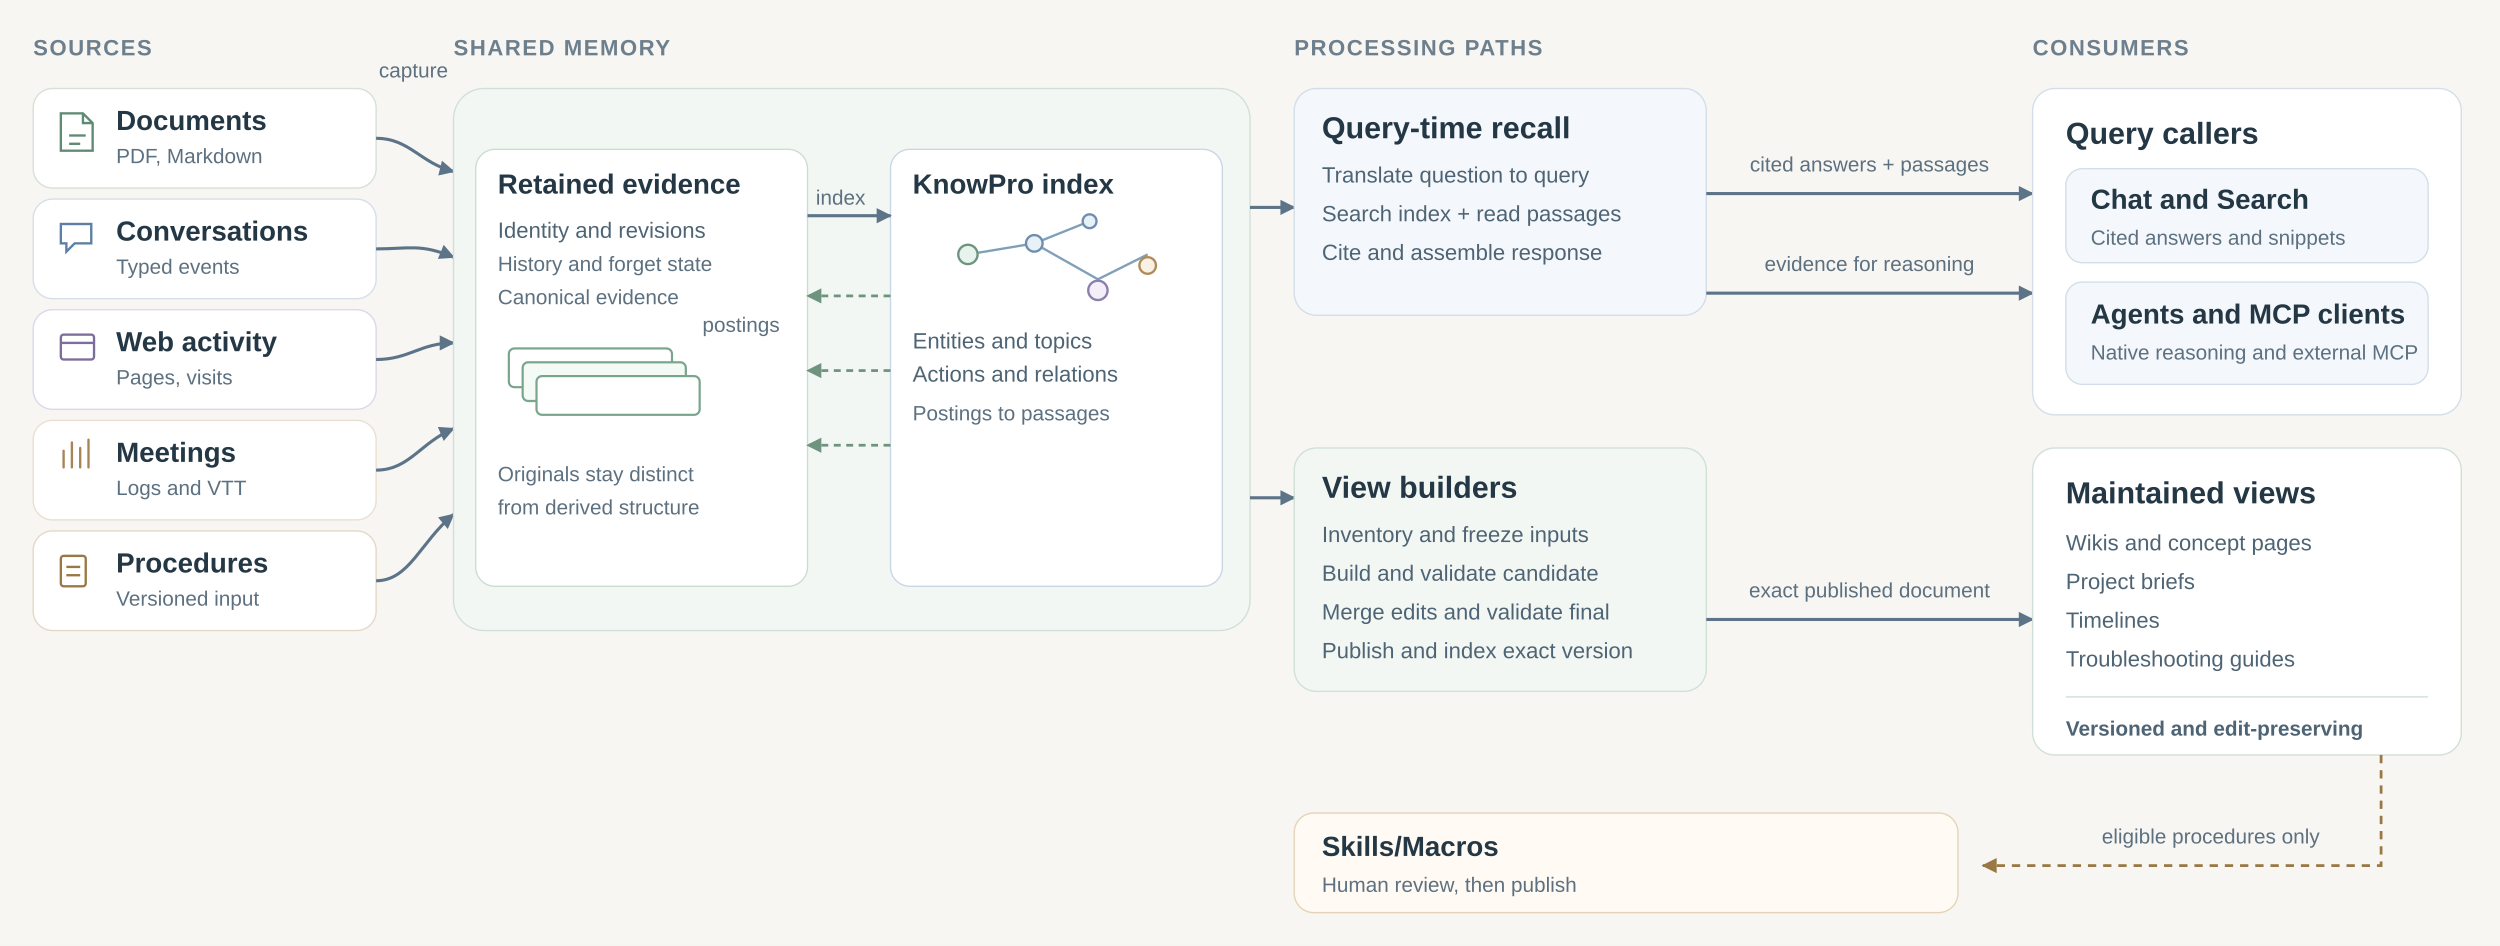
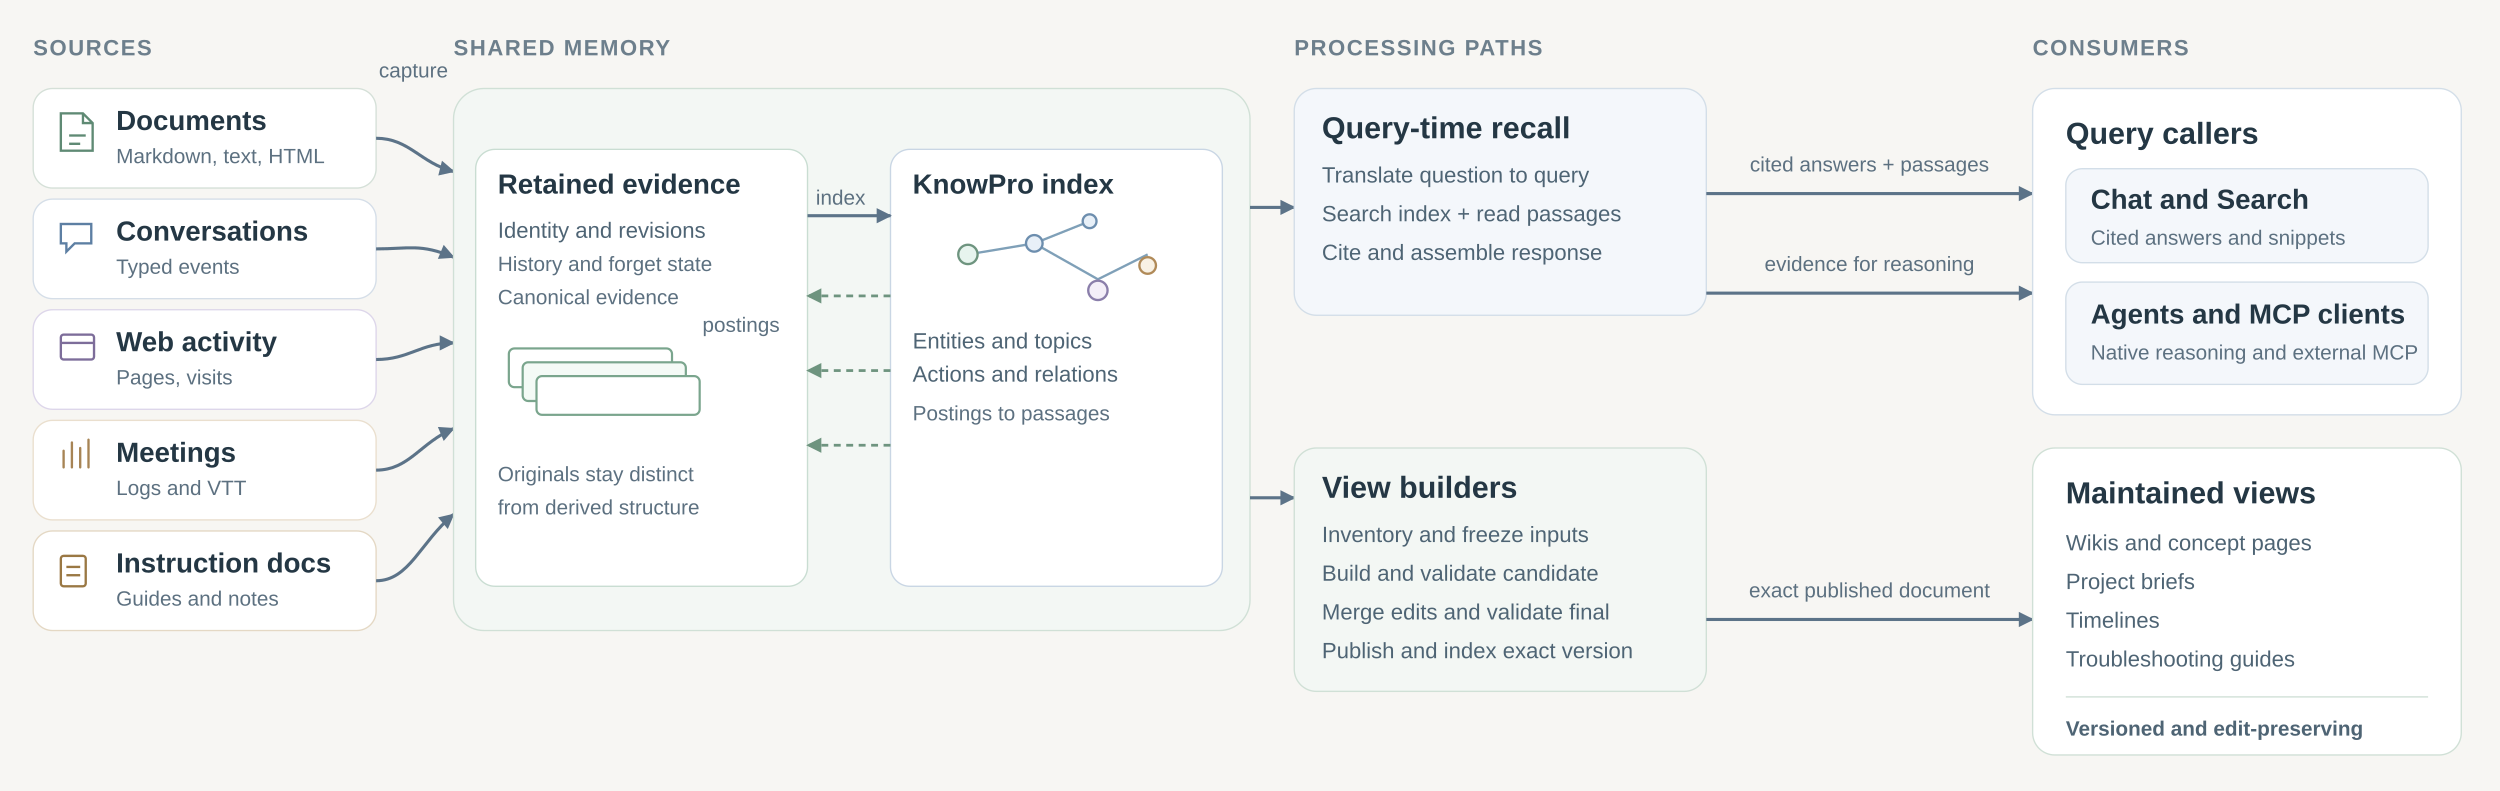
- <svg xmlns="http://www.w3.org/2000/svg" width="1808" height="684" viewBox="0 0 1808 684" role="img" aria-labelledby="hybrid-title hybrid-desc">
+ <svg xmlns="http://www.w3.org/2000/svg" width="1808" height="572" viewBox="0 0 1808 572" role="img" aria-labelledby="hybrid-title hybrid-desc">
  <defs>
    <marker id="arrow" markerWidth="11" markerHeight="11" refX="10" refY="5.5" orient="auto" markerUnits="userSpaceOnUse">
      <path d="M0 0 11 5.5 0 11z" fill="#5c7388" />
    </marker>
    <marker id="post" markerWidth="11" markerHeight="11" refX="10" refY="5.5" orient="auto" markerUnits="userSpaceOnUse">
      <path d="M0 0 11 5.5 0 11z" fill="#6e947f" />
-     </marker>
-     <marker id="optional" markerWidth="11" markerHeight="11" refX="10" refY="5.5" orient="auto" markerUnits="userSpaceOnUse">
-       <path d="M0 0 11 5.5 0 11z" fill="#9a7844" />
    </marker>
    <style>
      text { font-family: "Segoe UI", Arial, sans-serif; fill: #243744; }
      .cap { font-size: 16px; font-weight: 700; fill: #6d7f8c; letter-spacing: 1.1px; }
      .h { font-size: 20px; font-weight: 700; }
      .h22 { font-size: 22px; font-weight: 700; }
      .body { font-size: 16px; fill: #4e6474; }
      .small { font-size: 15px; fill: #5c7080; }
      .tag { font-size: 15px; font-weight: 600; fill: #4e6474; }
      .edge { fill: none; stroke: #5c7388; stroke-width: 2.25; marker-end: url(#arrow); }
      .post { fill: none; stroke: #6e947f; stroke-width: 2; stroke-dasharray: 5 4; marker-end: url(#post); }
-       .opt { fill: none; stroke: #9a7844; stroke-width: 2; stroke-dasharray: 6 5; marker-end: url(#optional); }
    </style>
  </defs>
-   <rect width="1808" height="684" fill="#f7f6f3" />
+   <rect width="1808" height="572" fill="#f7f6f3" />
  <text x="24" y="40" class="cap">SOURCES</text>
  <text x="328" y="40" class="cap">SHARED MEMORY</text>
  <text x="936" y="40" class="cap">PROCESSING PATHS</text>
  <text x="1470" y="40" class="cap">CONSUMERS</text>
  <g data-card="documents">
    <rect x="24" y="64" width="248" height="72" rx="14" fill="#fff" stroke="#d5e0d8" />
    <path d="M44 82h16l7 7v20H44z M60 82v7h7 M50 98h12 M50 104h8" fill="none" stroke="#5f8a74" stroke-width="1.7" />
    <text x="84" y="94" class="h">Documents</text>
-     <text x="84" y="118" class="small">PDF, Markdown</text>
+     <text x="84" y="118" class="small">Markdown, text, HTML</text>
  </g>
  <g data-card="conversations">
    <rect x="24" y="144" width="248" height="72" rx="14" fill="#fff" stroke="#d5dee8" />
    <path d="M44 162h22v14H54l-6 6v-6h-4z" fill="none" stroke="#5d7fa3" stroke-width="1.7" />
    <text x="84" y="174" class="h">Conversations</text>
    <text x="84" y="198" class="small">Typed events</text>
  </g>
  <g data-card="web">
    <rect x="24" y="224" width="248" height="72" rx="14" fill="#fff" stroke="#ddd6ea" />
    <rect x="44" y="242" width="24" height="18" rx="2" fill="none" stroke="#7d6d9a" stroke-width="1.7" />
    <path d="M44 248h24" stroke="#7d6d9a" stroke-width="1.7" />
    <text x="84" y="254" class="h">Web activity</text>
    <text x="84" y="278" class="small">Pages, visits</text>
  </g>
  <g data-card="meetings">
    <rect x="24" y="304" width="248" height="72" rx="14" fill="#fff" stroke="#eadfce" />
    <path d="M46 326v12 M52 320v18 M58 324v14 M64 318v20" fill="none" stroke="#a78455" stroke-width="1.7" stroke-linecap="round" />
    <text x="84" y="334" class="h">Meetings</text>
    <text x="84" y="358" class="small">Logs and VTT</text>
  </g>
  <g data-card="procedures">
    <rect x="24" y="384" width="248" height="72" rx="14" fill="#fff" stroke="#e4d8c4" />
    <rect x="44" y="402" width="18" height="22" rx="2" fill="none" stroke="#9a7844" stroke-width="1.7" />
    <path d="M48 410h10 M48 416h10" stroke="#9a7844" stroke-width="1.7" />
-     <text x="84" y="414" class="h">Procedures</text>
-     <text x="84" y="438" class="small">Versioned input</text>
+     <text x="84" y="414" class="h">Instruction docs</text>
+     <text x="84" y="438" class="small">Guides and notes</text>
  </g>
  <path d="M272 100C296 100 304 118 328 124" class="edge" />
  <path d="M272 180C296 180 304 176 328 186" class="edge" />
  <path d="M272 260C296 260 304 248 328 248" class="edge" />
  <path d="M272 340C296 340 304 320 328 310" class="edge" />
  <path d="M272 420C296 420 304 392 328 372" class="edge" />
  <text x="274" y="56" class="small">capture</text>
  <rect x="328" y="64" width="576" height="392" rx="22" fill="#f3f7f4" stroke="#d0e0d6" />
  <g data-card="evidence">
    <rect x="344" y="108" width="240" height="316" rx="14" fill="#fff" stroke="#c9ddd2" />
    <text x="360" y="140" class="h">Retained evidence</text>
    <text x="360" y="172" class="body">Identity and revisions</text>
    <text x="360" y="196" class="small">History and forget state</text>
    <text x="360" y="220" class="small">Canonical evidence</text>
    <g fill="none" stroke="#7aa58d" stroke-width="1.6">
      <rect x="368" y="252" width="118" height="28" rx="4" />
      <rect x="378" y="262" width="118" height="28" rx="4" fill="#f4faf6" />
      <rect x="388" y="272" width="118" height="28" rx="4" fill="#fff" />
    </g>
    <text x="360" y="348" class="small">Originals stay distinct</text>
    <text x="360" y="372" class="small">from derived structure</text>
  </g>
  <g data-card="index">
    <rect x="644" y="108" width="240" height="316" rx="14" fill="#fff" stroke="#c9d6e4" />
    <text x="660" y="140" class="h">KnowPro index</text>
    <g fill="none" stroke="#7fa0b8" stroke-width="1.7">
      <path d="M700 184l48-8 46 26 36-18 M748 176l40-16" />
      <circle cx="700" cy="184" r="7" fill="#e7f4ee" stroke="#6e947f" />
      <circle cx="748" cy="176" r="6" fill="#e8f0f8" stroke="#6d8eae" />
      <circle cx="794" cy="210" r="7" fill="#f3eef8" stroke="#8a7eaa" />
      <circle cx="830" cy="192" r="6" fill="#f8f1e4" stroke="#b08a58" />
      <circle cx="788" cy="160" r="5" fill="#e8f0f8" stroke="#6d8eae" />
    </g>
    <text x="660" y="252" class="body">Entities and topics</text>
    <text x="660" y="276" class="body">Actions and relations</text>
    <text x="660" y="304" class="small">Postings to passages</text>
  </g>
  <path d="M584 156H644" class="edge" />
  <text x="590" y="148" class="small">index</text>
  <path d="M644 214H584" class="post" />
  <path d="M644 268H584" class="post" />
  <path d="M644 322H584" class="post" />
  <text x="508" y="240" class="small">postings</text>
  <path d="M904 150H936" class="edge" />
  <path d="M904 360H936" class="edge" />
  <g data-card="recall">
    <rect x="936" y="64" width="298" height="164" rx="16" fill="#f4f7fb" stroke="#d3dee8" />
    <text x="956" y="100" class="h22">Query-time recall</text>
    <text x="956" y="132" class="body">Translate question to query</text>
    <text x="956" y="160" class="body">Search index + read passages</text>
    <text x="956" y="188" class="body">Cite and assemble response</text>
  </g>
  <g data-card="builders">
    <rect x="936" y="324" width="298" height="176" rx="16" fill="#f3f7f4" stroke="#d0e0d6" />
    <text x="956" y="360" class="h22">View builders</text>
    <text x="956" y="392" class="body">Inventory and freeze inputs</text>
    <text x="956" y="420" class="body">Build and validate candidate</text>
    <text x="956" y="448" class="body">Merge edits and validate final</text>
    <text x="956" y="476" class="body">Publish and index exact version</text>
  </g>
  <path d="M1234 140H1470" class="edge" />
  <text x="1352" y="124" text-anchor="middle" class="small">cited answers + passages</text>
  <path d="M1234 212H1470" class="edge" />
  <text x="1352" y="196" text-anchor="middle" class="small">evidence for reasoning</text>
  <path d="M1234 448H1470" class="edge" />
  <text x="1352" y="432" text-anchor="middle" class="small">exact published document</text>
  <g data-card="callers">
    <rect x="1470" y="64" width="310" height="236" rx="16" fill="#fff" stroke="#d3dee8" />
    <text x="1494" y="104" class="h22">Query callers</text>
    <g data-card="chat">
      <rect x="1494" y="122" width="262" height="68" rx="12" fill="#f4f7fb" stroke="#d3dee8" />
      <text x="1512" y="151" class="h">Chat and Search</text>
      <text x="1512" y="177" class="small">Cited answers and snippets</text>
    </g>
    <g data-card="agents">
      <rect x="1494" y="204" width="262" height="74" rx="12" fill="#f4f7fb" stroke="#d3dee8" />
      <text x="1512" y="234" class="h">Agents and MCP clients</text>
      <text x="1512" y="260" class="small">Native reasoning and external MCP</text>
    </g>
  </g>
  <g data-card="views">
    <rect x="1470" y="324" width="310" height="222" rx="16" fill="#fff" stroke="#d0e0d6" />
    <text x="1494" y="364" class="h22">Maintained views</text>
    <text x="1494" y="398" class="body">Wikis and concept pages</text>
    <text x="1494" y="426" class="body">Project briefs</text>
    <text x="1494" y="454" class="body">Timelines</text>
    <text x="1494" y="482" class="body">Troubleshooting guides</text>
    <line x1="1494" y1="504" x2="1756" y2="504" stroke="#d0e0d6" />
    <text x="1494" y="532" class="tag">Versioned and edit-preserving</text>
  </g>
-   <path d="M1722 546v80h-288" class="opt" />
-   <text x="1520" y="610" class="small">eligible procedures only</text>
-   <g data-card="review">
-     <rect x="936" y="588" width="480" height="72" rx="14" fill="#fffaf3" stroke="#e4d3b6" />
-     <text x="956" y="619" class="h">Skills/Macros</text>
-     <text x="956" y="645" class="small">Human review, then publish</text>
-   </g>
</svg>
